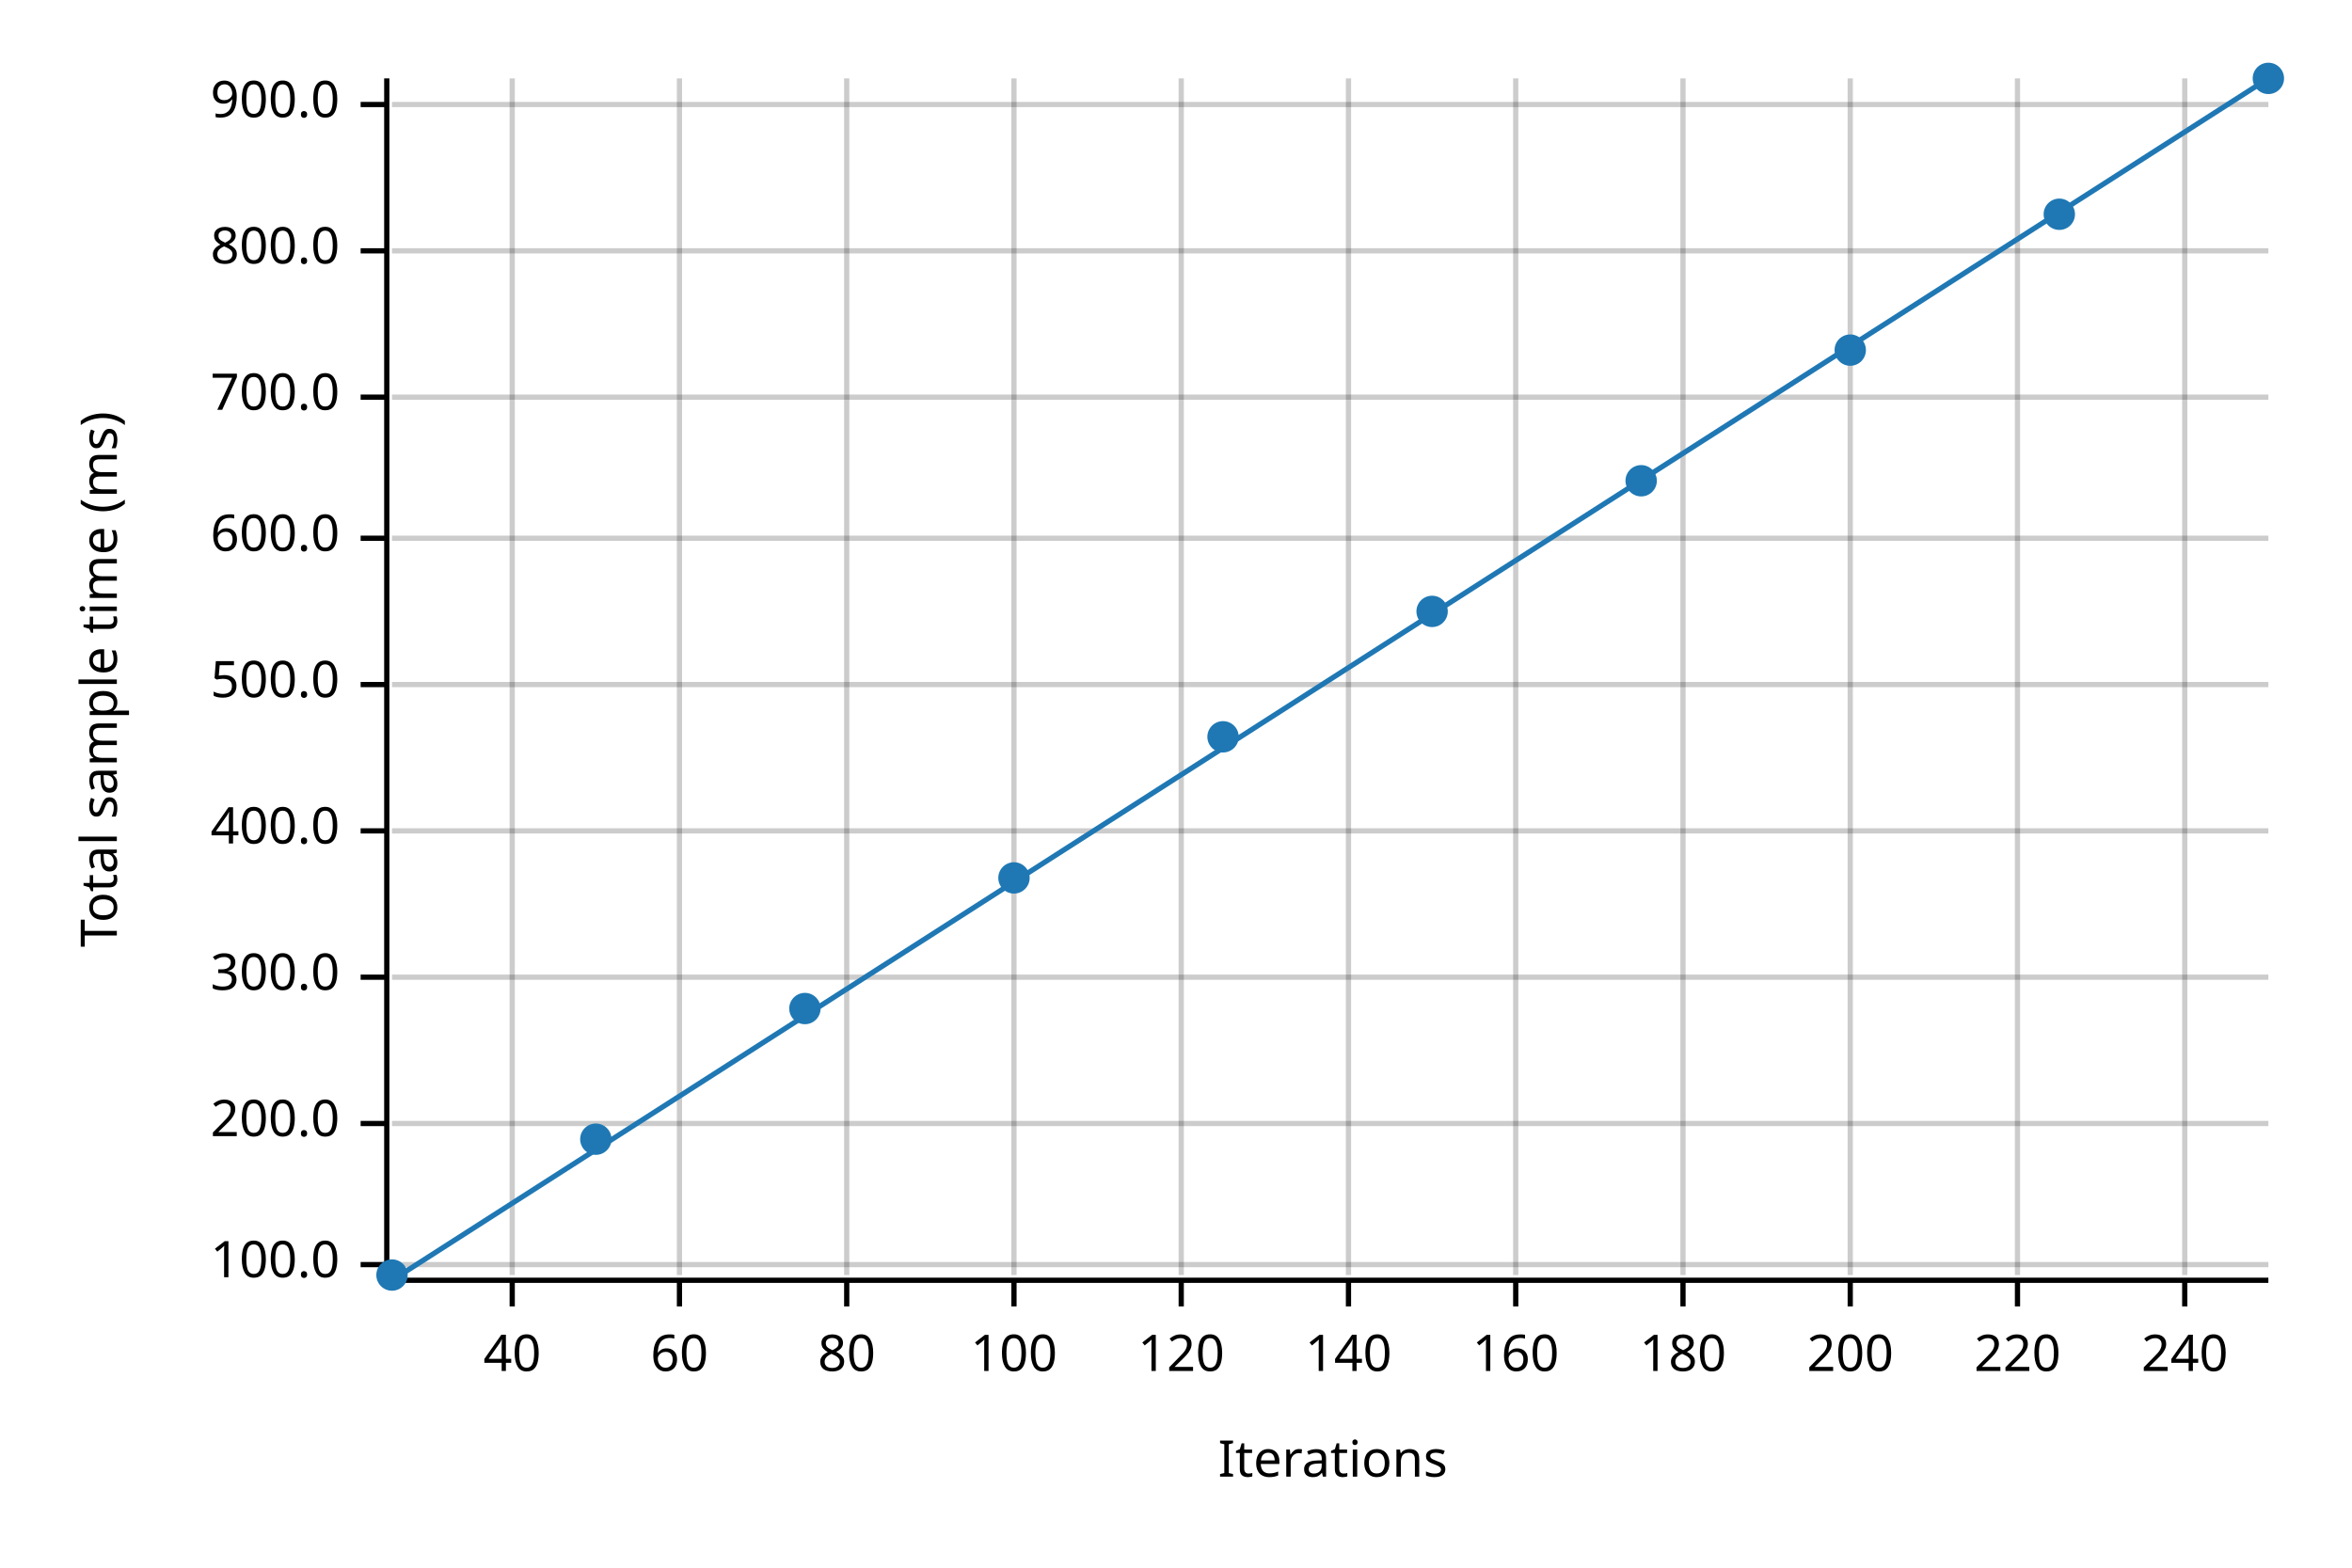
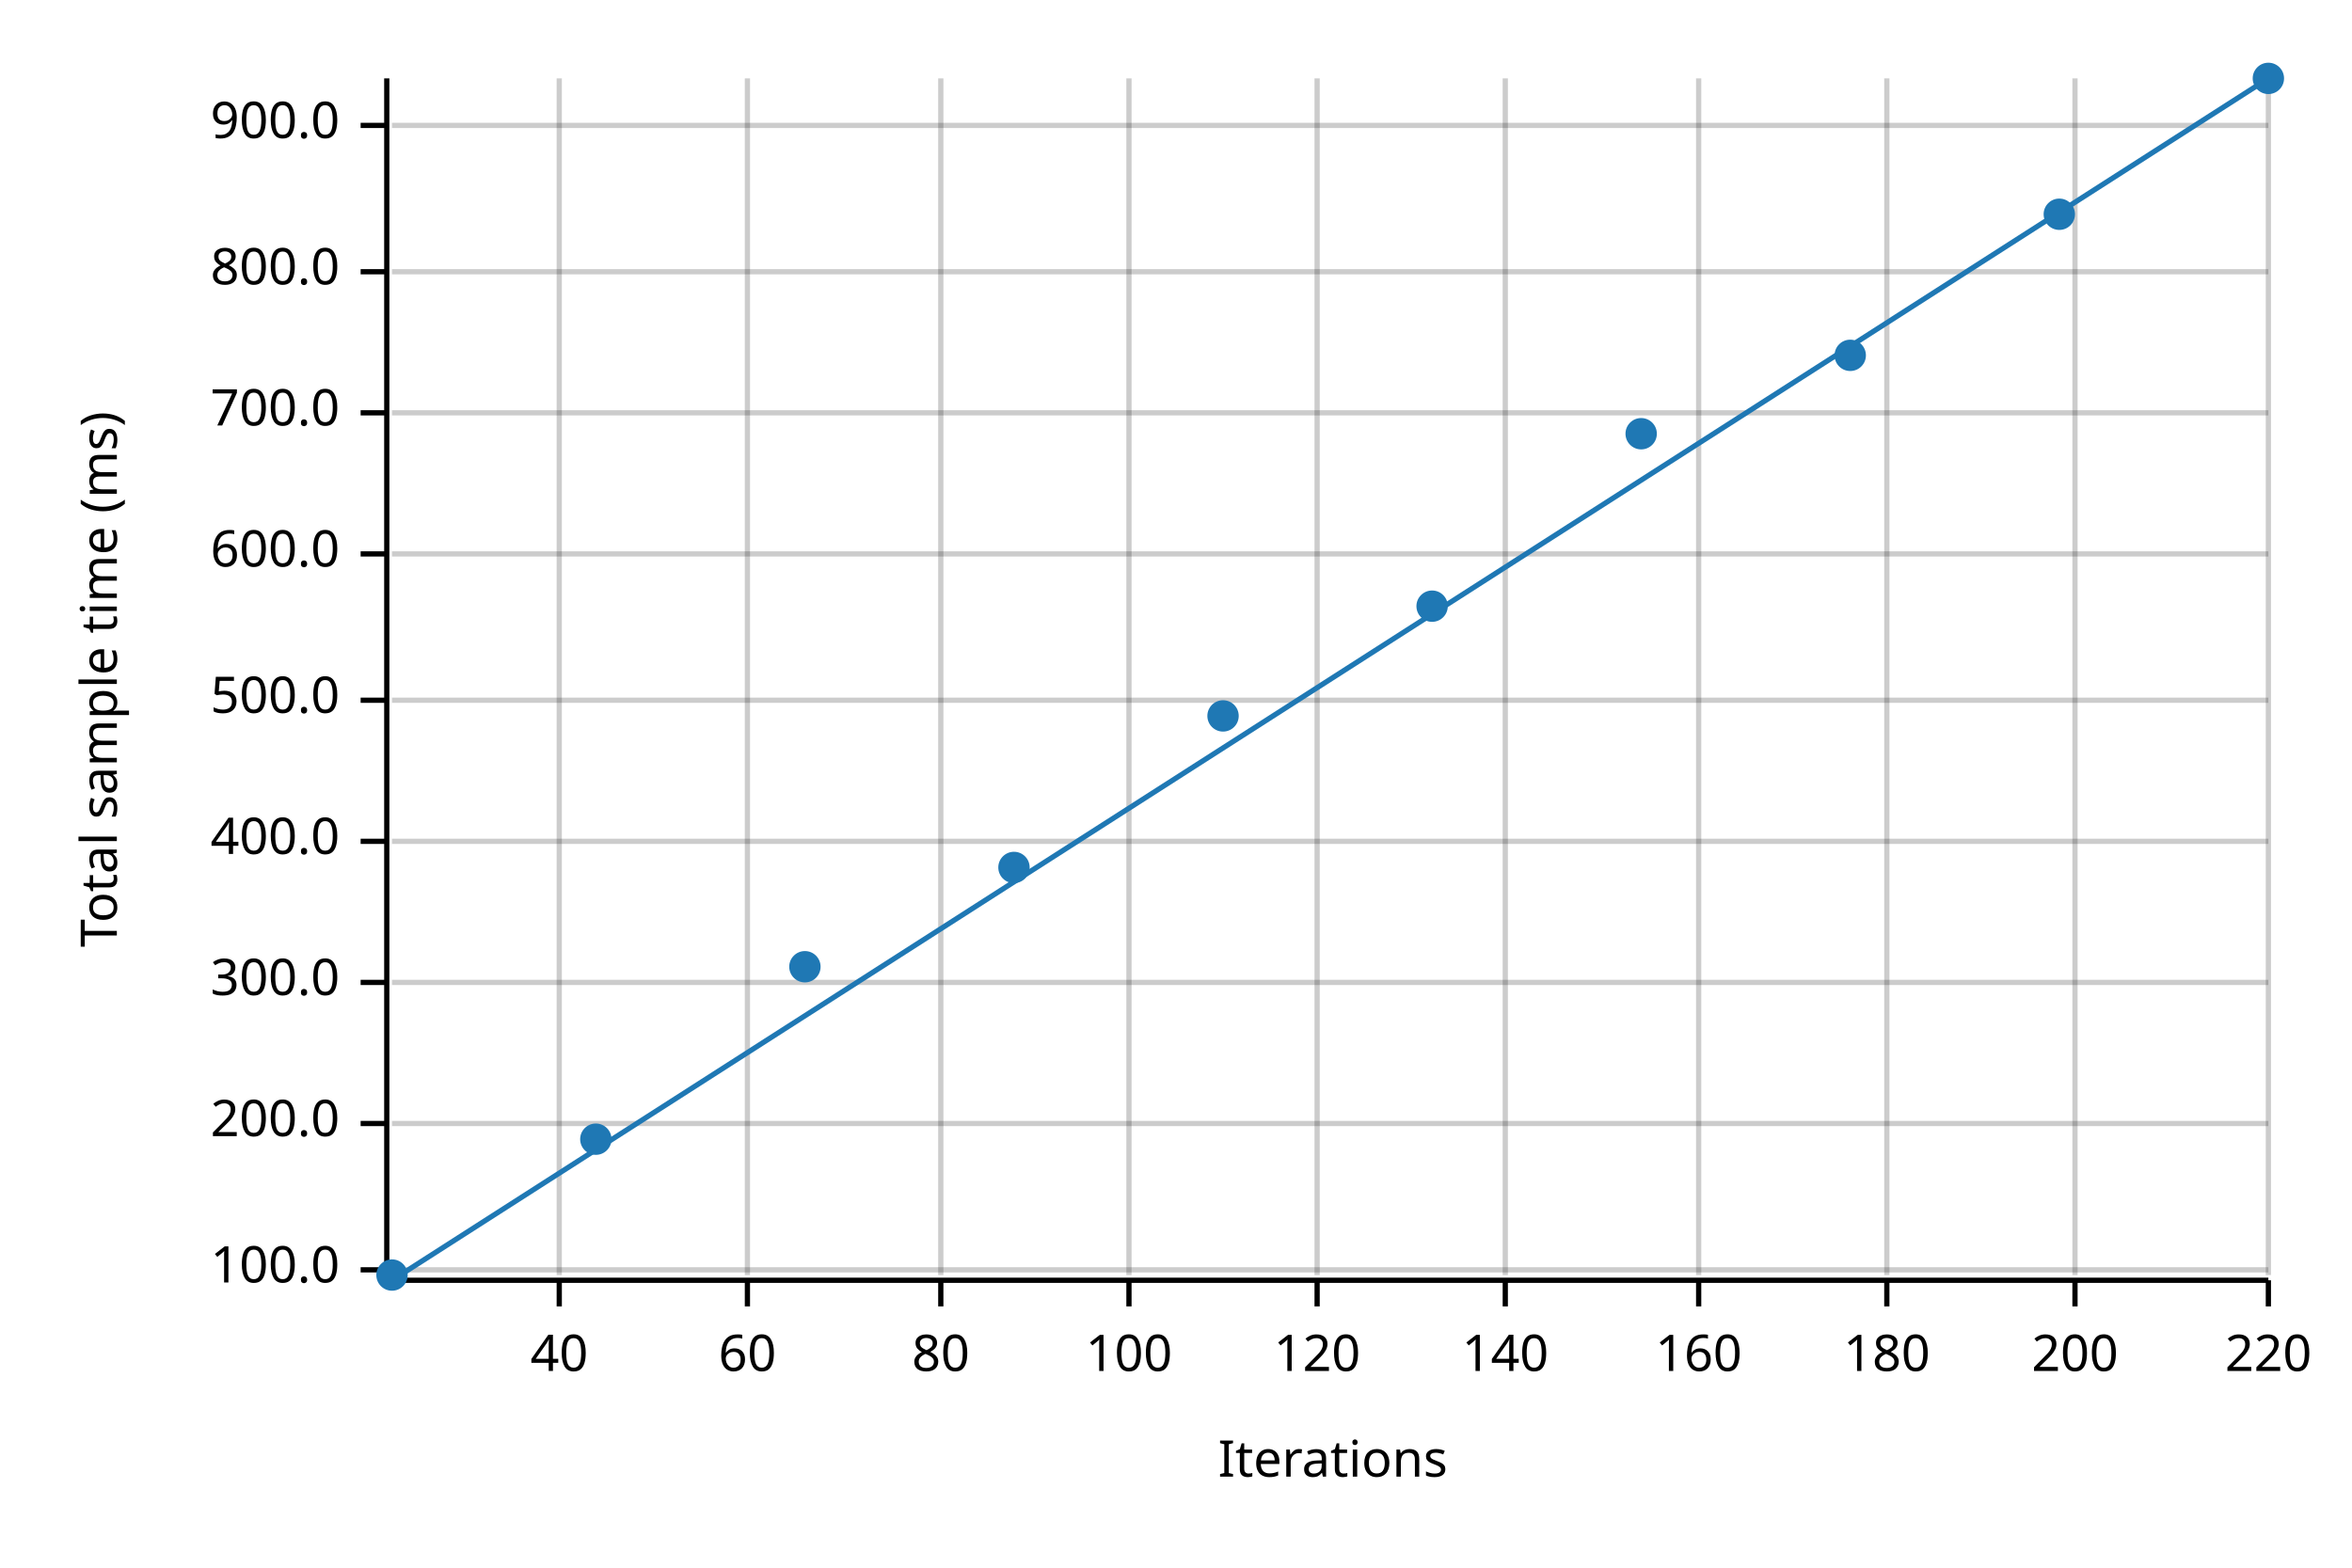
<svg xmlns="http://www.w3.org/2000/svg" width="450" height="300" viewBox="0 0 450 300">
  <text x="15" y="130" dy="0.76em" text-anchor="middle" font-family="sans-serif" font-size="9.677" opacity="1" fill="#000000" transform="rotate(270, 15, 130)">
Total sample time (ms)
</text>
  <text x="255" y="285" dy="-0.5ex" text-anchor="middle" font-family="sans-serif" font-size="9.677" opacity="1" fill="#000000">
Iterations
</text>
-   <line opacity="0.2" stroke="#000000" stroke-width="1" x1="98" y1="244" x2="98" y2="15" />
-   <line opacity="0.2" stroke="#000000" stroke-width="1" x1="130" y1="244" x2="130" y2="15" />
-   <line opacity="0.2" stroke="#000000" stroke-width="1" x1="162" y1="244" x2="162" y2="15" />
-   <line opacity="0.2" stroke="#000000" stroke-width="1" x1="194" y1="244" x2="194" y2="15" />
-   <line opacity="0.2" stroke="#000000" stroke-width="1" x1="226" y1="244" x2="226" y2="15" />
-   <line opacity="0.2" stroke="#000000" stroke-width="1" x1="258" y1="244" x2="258" y2="15" />
-   <line opacity="0.2" stroke="#000000" stroke-width="1" x1="290" y1="244" x2="290" y2="15" />
-   <line opacity="0.2" stroke="#000000" stroke-width="1" x1="322" y1="244" x2="322" y2="15" />
-   <line opacity="0.2" stroke="#000000" stroke-width="1" x1="354" y1="244" x2="354" y2="15" />
-   <line opacity="0.2" stroke="#000000" stroke-width="1" x1="386" y1="244" x2="386" y2="15" />
-   <line opacity="0.2" stroke="#000000" stroke-width="1" x1="418" y1="244" x2="418" y2="15" />
-   <line opacity="0.2" stroke="#000000" stroke-width="1" x1="75" y1="242" x2="434" y2="242" />
+   <line opacity="0.2" stroke="#000000" stroke-width="1" x1="107" y1="244" x2="107" y2="15" />
+   <line opacity="0.2" stroke="#000000" stroke-width="1" x1="143" y1="244" x2="143" y2="15" />
+   <line opacity="0.2" stroke="#000000" stroke-width="1" x1="180" y1="244" x2="180" y2="15" />
+   <line opacity="0.2" stroke="#000000" stroke-width="1" x1="216" y1="244" x2="216" y2="15" />
+   <line opacity="0.2" stroke="#000000" stroke-width="1" x1="252" y1="244" x2="252" y2="15" />
+   <line opacity="0.2" stroke="#000000" stroke-width="1" x1="288" y1="244" x2="288" y2="15" />
+   <line opacity="0.2" stroke="#000000" stroke-width="1" x1="325" y1="244" x2="325" y2="15" />
+   <line opacity="0.2" stroke="#000000" stroke-width="1" x1="361" y1="244" x2="361" y2="15" />
+   <line opacity="0.2" stroke="#000000" stroke-width="1" x1="397" y1="244" x2="397" y2="15" />
+   <line opacity="0.2" stroke="#000000" stroke-width="1" x1="434" y1="244" x2="434" y2="15" />
+   <line opacity="0.2" stroke="#000000" stroke-width="1" x1="75" y1="243" x2="434" y2="243" />
  <line opacity="0.2" stroke="#000000" stroke-width="1" x1="75" y1="215" x2="434" y2="215" />
-   <line opacity="0.2" stroke="#000000" stroke-width="1" x1="75" y1="187" x2="434" y2="187" />
-   <line opacity="0.2" stroke="#000000" stroke-width="1" x1="75" y1="159" x2="434" y2="159" />
-   <line opacity="0.2" stroke="#000000" stroke-width="1" x1="75" y1="131" x2="434" y2="131" />
-   <line opacity="0.2" stroke="#000000" stroke-width="1" x1="75" y1="103" x2="434" y2="103" />
-   <line opacity="0.2" stroke="#000000" stroke-width="1" x1="75" y1="76" x2="434" y2="76" />
-   <line opacity="0.2" stroke="#000000" stroke-width="1" x1="75" y1="48" x2="434" y2="48" />
-   <line opacity="0.2" stroke="#000000" stroke-width="1" x1="75" y1="20" x2="434" y2="20" />
+   <line opacity="0.2" stroke="#000000" stroke-width="1" x1="75" y1="188" x2="434" y2="188" />
+   <line opacity="0.2" stroke="#000000" stroke-width="1" x1="75" y1="161" x2="434" y2="161" />
+   <line opacity="0.2" stroke="#000000" stroke-width="1" x1="75" y1="134" x2="434" y2="134" />
+   <line opacity="0.2" stroke="#000000" stroke-width="1" x1="75" y1="106" x2="434" y2="106" />
+   <line opacity="0.2" stroke="#000000" stroke-width="1" x1="75" y1="79" x2="434" y2="79" />
+   <line opacity="0.2" stroke="#000000" stroke-width="1" x1="75" y1="52" x2="434" y2="52" />
+   <line opacity="0.2" stroke="#000000" stroke-width="1" x1="75" y1="24" x2="434" y2="24" />
  <polyline fill="none" opacity="1" stroke="#000000" stroke-width="1" points="74,15 74,244 " />
-   <text x="65" y="242" dy="0.5ex" text-anchor="end" font-family="sans-serif" font-size="9.677" opacity="1" fill="#000000">
+   <text x="65" y="243" dy="0.5ex" text-anchor="end" font-family="sans-serif" font-size="9.677" opacity="1" fill="#000000">
100.0
</text>
-   <polyline fill="none" opacity="1" stroke="#000000" stroke-width="1" points="69,242 74,242 " />
+   <polyline fill="none" opacity="1" stroke="#000000" stroke-width="1" points="69,243 74,243 " />
  <text x="65" y="215" dy="0.5ex" text-anchor="end" font-family="sans-serif" font-size="9.677" opacity="1" fill="#000000">
200.0
</text>
  <polyline fill="none" opacity="1" stroke="#000000" stroke-width="1" points="69,215 74,215 " />
-   <text x="65" y="187" dy="0.5ex" text-anchor="end" font-family="sans-serif" font-size="9.677" opacity="1" fill="#000000">
+   <text x="65" y="188" dy="0.5ex" text-anchor="end" font-family="sans-serif" font-size="9.677" opacity="1" fill="#000000">
300.0
</text>
-   <polyline fill="none" opacity="1" stroke="#000000" stroke-width="1" points="69,187 74,187 " />
-   <text x="65" y="159" dy="0.5ex" text-anchor="end" font-family="sans-serif" font-size="9.677" opacity="1" fill="#000000">
+   <polyline fill="none" opacity="1" stroke="#000000" stroke-width="1" points="69,188 74,188 " />
+   <text x="65" y="161" dy="0.5ex" text-anchor="end" font-family="sans-serif" font-size="9.677" opacity="1" fill="#000000">
400.0
</text>
-   <polyline fill="none" opacity="1" stroke="#000000" stroke-width="1" points="69,159 74,159 " />
-   <text x="65" y="131" dy="0.5ex" text-anchor="end" font-family="sans-serif" font-size="9.677" opacity="1" fill="#000000">
+   <polyline fill="none" opacity="1" stroke="#000000" stroke-width="1" points="69,161 74,161 " />
+   <text x="65" y="134" dy="0.5ex" text-anchor="end" font-family="sans-serif" font-size="9.677" opacity="1" fill="#000000">
500.0
</text>
-   <polyline fill="none" opacity="1" stroke="#000000" stroke-width="1" points="69,131 74,131 " />
-   <text x="65" y="103" dy="0.5ex" text-anchor="end" font-family="sans-serif" font-size="9.677" opacity="1" fill="#000000">
+   <polyline fill="none" opacity="1" stroke="#000000" stroke-width="1" points="69,134 74,134 " />
+   <text x="65" y="106" dy="0.5ex" text-anchor="end" font-family="sans-serif" font-size="9.677" opacity="1" fill="#000000">
600.0
</text>
-   <polyline fill="none" opacity="1" stroke="#000000" stroke-width="1" points="69,103 74,103 " />
-   <text x="65" y="76" dy="0.5ex" text-anchor="end" font-family="sans-serif" font-size="9.677" opacity="1" fill="#000000">
+   <polyline fill="none" opacity="1" stroke="#000000" stroke-width="1" points="69,106 74,106 " />
+   <text x="65" y="79" dy="0.5ex" text-anchor="end" font-family="sans-serif" font-size="9.677" opacity="1" fill="#000000">
700.0
</text>
-   <polyline fill="none" opacity="1" stroke="#000000" stroke-width="1" points="69,76 74,76 " />
-   <text x="65" y="48" dy="0.5ex" text-anchor="end" font-family="sans-serif" font-size="9.677" opacity="1" fill="#000000">
+   <polyline fill="none" opacity="1" stroke="#000000" stroke-width="1" points="69,79 74,79 " />
+   <text x="65" y="52" dy="0.5ex" text-anchor="end" font-family="sans-serif" font-size="9.677" opacity="1" fill="#000000">
800.0
</text>
-   <polyline fill="none" opacity="1" stroke="#000000" stroke-width="1" points="69,48 74,48 " />
-   <text x="65" y="20" dy="0.5ex" text-anchor="end" font-family="sans-serif" font-size="9.677" opacity="1" fill="#000000">
+   <polyline fill="none" opacity="1" stroke="#000000" stroke-width="1" points="69,52 74,52 " />
+   <text x="65" y="24" dy="0.5ex" text-anchor="end" font-family="sans-serif" font-size="9.677" opacity="1" fill="#000000">
900.0
</text>
-   <polyline fill="none" opacity="1" stroke="#000000" stroke-width="1" points="69,20 74,20 " />
+   <polyline fill="none" opacity="1" stroke="#000000" stroke-width="1" points="69,24 74,24 " />
  <polyline fill="none" opacity="1" stroke="#000000" stroke-width="1" points="75,245 434,245 " />
-   <text x="98" y="255" dy="0.76em" text-anchor="middle" font-family="sans-serif" font-size="9.677" opacity="1" fill="#000000">
+   <text x="107" y="255" dy="0.76em" text-anchor="middle" font-family="sans-serif" font-size="9.677" opacity="1" fill="#000000">
40
</text>
-   <polyline fill="none" opacity="1" stroke="#000000" stroke-width="1" points="98,245 98,250 " />
-   <text x="130" y="255" dy="0.76em" text-anchor="middle" font-family="sans-serif" font-size="9.677" opacity="1" fill="#000000">
+   <polyline fill="none" opacity="1" stroke="#000000" stroke-width="1" points="107,245 107,250 " />
+   <text x="143" y="255" dy="0.76em" text-anchor="middle" font-family="sans-serif" font-size="9.677" opacity="1" fill="#000000">
60
</text>
-   <polyline fill="none" opacity="1" stroke="#000000" stroke-width="1" points="130,245 130,250 " />
-   <text x="162" y="255" dy="0.76em" text-anchor="middle" font-family="sans-serif" font-size="9.677" opacity="1" fill="#000000">
+   <polyline fill="none" opacity="1" stroke="#000000" stroke-width="1" points="143,245 143,250 " />
+   <text x="180" y="255" dy="0.76em" text-anchor="middle" font-family="sans-serif" font-size="9.677" opacity="1" fill="#000000">
80
</text>
-   <polyline fill="none" opacity="1" stroke="#000000" stroke-width="1" points="162,245 162,250 " />
-   <text x="194" y="255" dy="0.76em" text-anchor="middle" font-family="sans-serif" font-size="9.677" opacity="1" fill="#000000">
+   <polyline fill="none" opacity="1" stroke="#000000" stroke-width="1" points="180,245 180,250 " />
+   <text x="216" y="255" dy="0.76em" text-anchor="middle" font-family="sans-serif" font-size="9.677" opacity="1" fill="#000000">
100
</text>
-   <polyline fill="none" opacity="1" stroke="#000000" stroke-width="1" points="194,245 194,250 " />
-   <text x="226" y="255" dy="0.76em" text-anchor="middle" font-family="sans-serif" font-size="9.677" opacity="1" fill="#000000">
+   <polyline fill="none" opacity="1" stroke="#000000" stroke-width="1" points="216,245 216,250 " />
+   <text x="252" y="255" dy="0.76em" text-anchor="middle" font-family="sans-serif" font-size="9.677" opacity="1" fill="#000000">
120
</text>
-   <polyline fill="none" opacity="1" stroke="#000000" stroke-width="1" points="226,245 226,250 " />
-   <text x="258" y="255" dy="0.76em" text-anchor="middle" font-family="sans-serif" font-size="9.677" opacity="1" fill="#000000">
+   <polyline fill="none" opacity="1" stroke="#000000" stroke-width="1" points="252,245 252,250 " />
+   <text x="288" y="255" dy="0.76em" text-anchor="middle" font-family="sans-serif" font-size="9.677" opacity="1" fill="#000000">
140
</text>
-   <polyline fill="none" opacity="1" stroke="#000000" stroke-width="1" points="258,245 258,250 " />
-   <text x="290" y="255" dy="0.76em" text-anchor="middle" font-family="sans-serif" font-size="9.677" opacity="1" fill="#000000">
+   <polyline fill="none" opacity="1" stroke="#000000" stroke-width="1" points="288,245 288,250 " />
+   <text x="325" y="255" dy="0.76em" text-anchor="middle" font-family="sans-serif" font-size="9.677" opacity="1" fill="#000000">
160
</text>
-   <polyline fill="none" opacity="1" stroke="#000000" stroke-width="1" points="290,245 290,250 " />
-   <text x="322" y="255" dy="0.76em" text-anchor="middle" font-family="sans-serif" font-size="9.677" opacity="1" fill="#000000">
+   <polyline fill="none" opacity="1" stroke="#000000" stroke-width="1" points="325,245 325,250 " />
+   <text x="361" y="255" dy="0.76em" text-anchor="middle" font-family="sans-serif" font-size="9.677" opacity="1" fill="#000000">
180
</text>
-   <polyline fill="none" opacity="1" stroke="#000000" stroke-width="1" points="322,245 322,250 " />
-   <text x="354" y="255" dy="0.76em" text-anchor="middle" font-family="sans-serif" font-size="9.677" opacity="1" fill="#000000">
+   <polyline fill="none" opacity="1" stroke="#000000" stroke-width="1" points="361,245 361,250 " />
+   <text x="397" y="255" dy="0.76em" text-anchor="middle" font-family="sans-serif" font-size="9.677" opacity="1" fill="#000000">
200
</text>
-   <polyline fill="none" opacity="1" stroke="#000000" stroke-width="1" points="354,245 354,250 " />
-   <text x="386" y="255" dy="0.76em" text-anchor="middle" font-family="sans-serif" font-size="9.677" opacity="1" fill="#000000">
+   <polyline fill="none" opacity="1" stroke="#000000" stroke-width="1" points="397,245 397,250 " />
+   <text x="434" y="255" dy="0.76em" text-anchor="middle" font-family="sans-serif" font-size="9.677" opacity="1" fill="#000000">
220
</text>
-   <polyline fill="none" opacity="1" stroke="#000000" stroke-width="1" points="386,245 386,250 " />
-   <text x="418" y="255" dy="0.76em" text-anchor="middle" font-family="sans-serif" font-size="9.677" opacity="1" fill="#000000">
- 240
- </text>
-   <polyline fill="none" opacity="1" stroke="#000000" stroke-width="1" points="418,245 418,250 " />
+   <polyline fill="none" opacity="1" stroke="#000000" stroke-width="1" points="434,245 434,250 " />
  <circle cx="75" cy="244" r="3" opacity="1" fill="#1F78B4" stroke="none" stroke-width="1" />
  <circle cx="114" cy="218" r="3" opacity="1" fill="#1F78B4" stroke="none" stroke-width="1" />
-   <circle cx="154" cy="193" r="3" opacity="1" fill="#1F78B4" stroke="none" stroke-width="1" />
-   <circle cx="194" cy="168" r="3" opacity="1" fill="#1F78B4" stroke="none" stroke-width="1" />
-   <circle cx="234" cy="141" r="3" opacity="1" fill="#1F78B4" stroke="none" stroke-width="1" />
-   <circle cx="274" cy="117" r="3" opacity="1" fill="#1F78B4" stroke="none" stroke-width="1" />
-   <circle cx="314" cy="92" r="3" opacity="1" fill="#1F78B4" stroke="none" stroke-width="1" />
-   <circle cx="354" cy="67" r="3" opacity="1" fill="#1F78B4" stroke="none" stroke-width="1" />
+   <circle cx="154" cy="185" r="3" opacity="1" fill="#1F78B4" stroke="none" stroke-width="1" />
+   <circle cx="194" cy="166" r="3" opacity="1" fill="#1F78B4" stroke="none" stroke-width="1" />
+   <circle cx="234" cy="137" r="3" opacity="1" fill="#1F78B4" stroke="none" stroke-width="1" />
+   <circle cx="274" cy="116" r="3" opacity="1" fill="#1F78B4" stroke="none" stroke-width="1" />
+   <circle cx="314" cy="83" r="3" opacity="1" fill="#1F78B4" stroke="none" stroke-width="1" />
+   <circle cx="354" cy="68" r="3" opacity="1" fill="#1F78B4" stroke="none" stroke-width="1" />
  <circle cx="394" cy="41" r="3" opacity="1" fill="#1F78B4" stroke="none" stroke-width="1" />
  <circle cx="434" cy="15" r="3" opacity="1" fill="#1F78B4" stroke="none" stroke-width="1" />
  <polyline fill="none" opacity="1" stroke="#1F78B4" stroke-width="1" points="75,245 434,15 " />
  <polygon opacity="0.25" fill="#1F78B4" points="75,245 434,15 434,15 " />
</svg>
